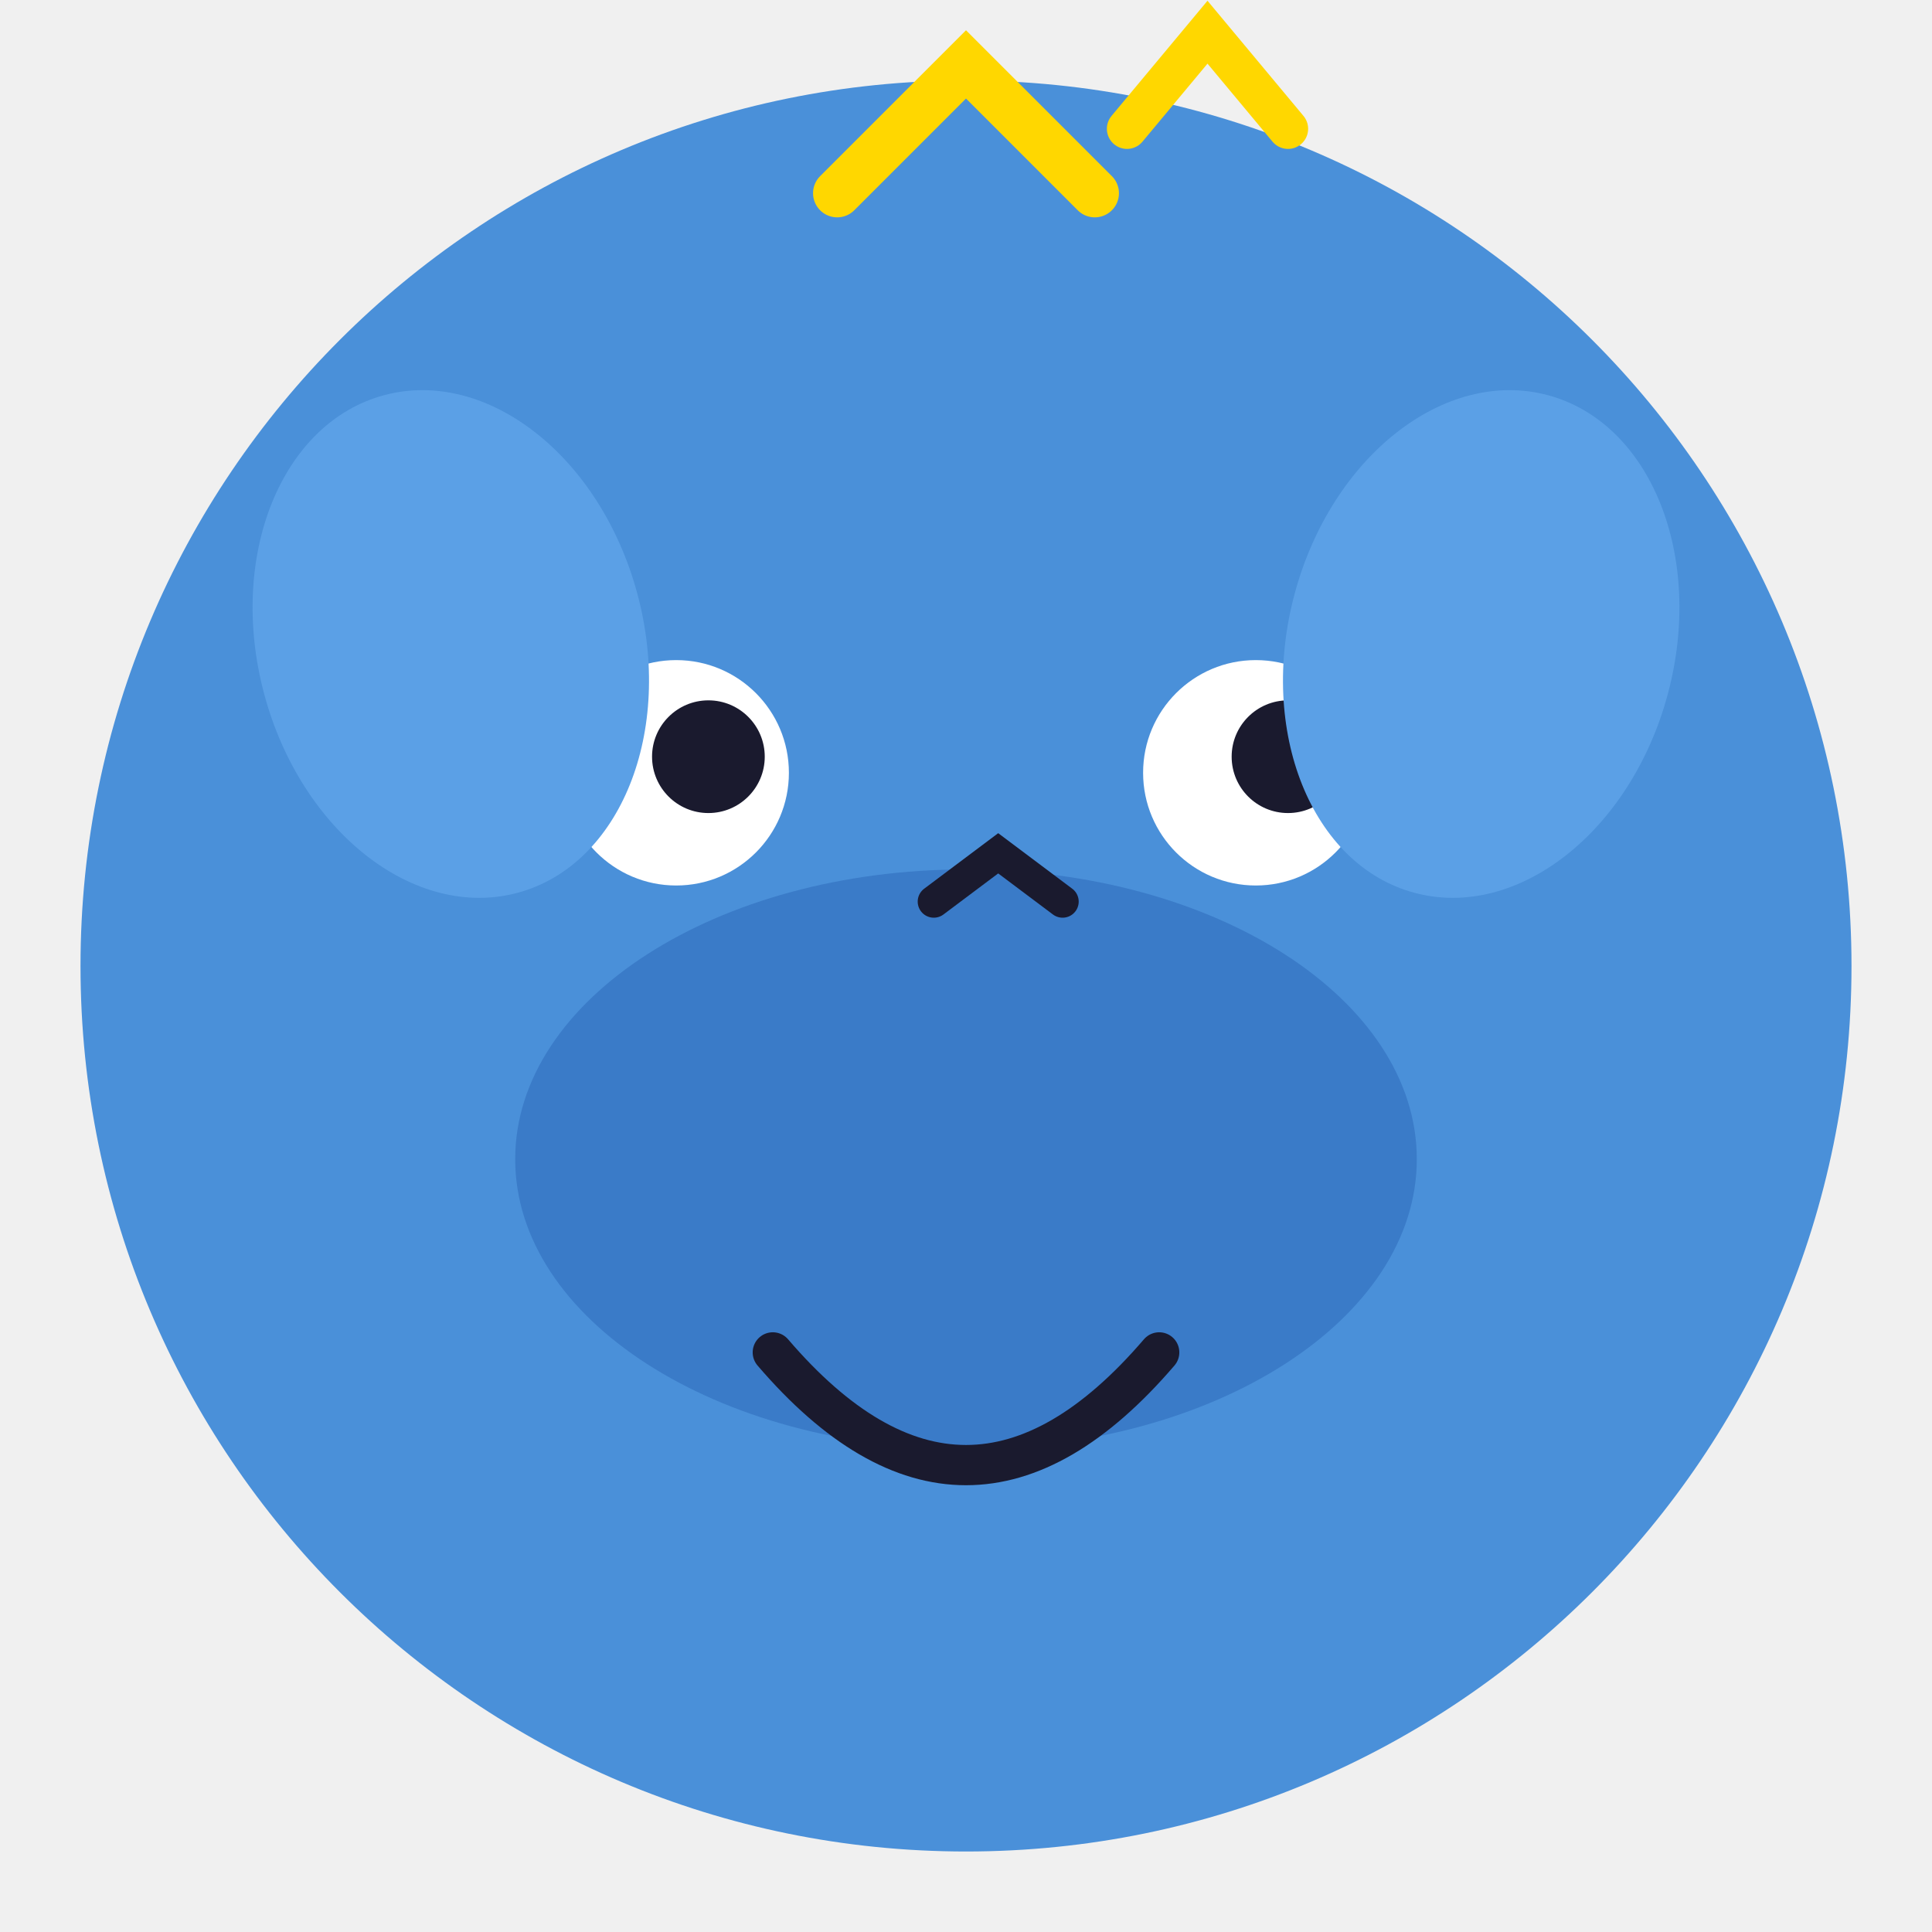
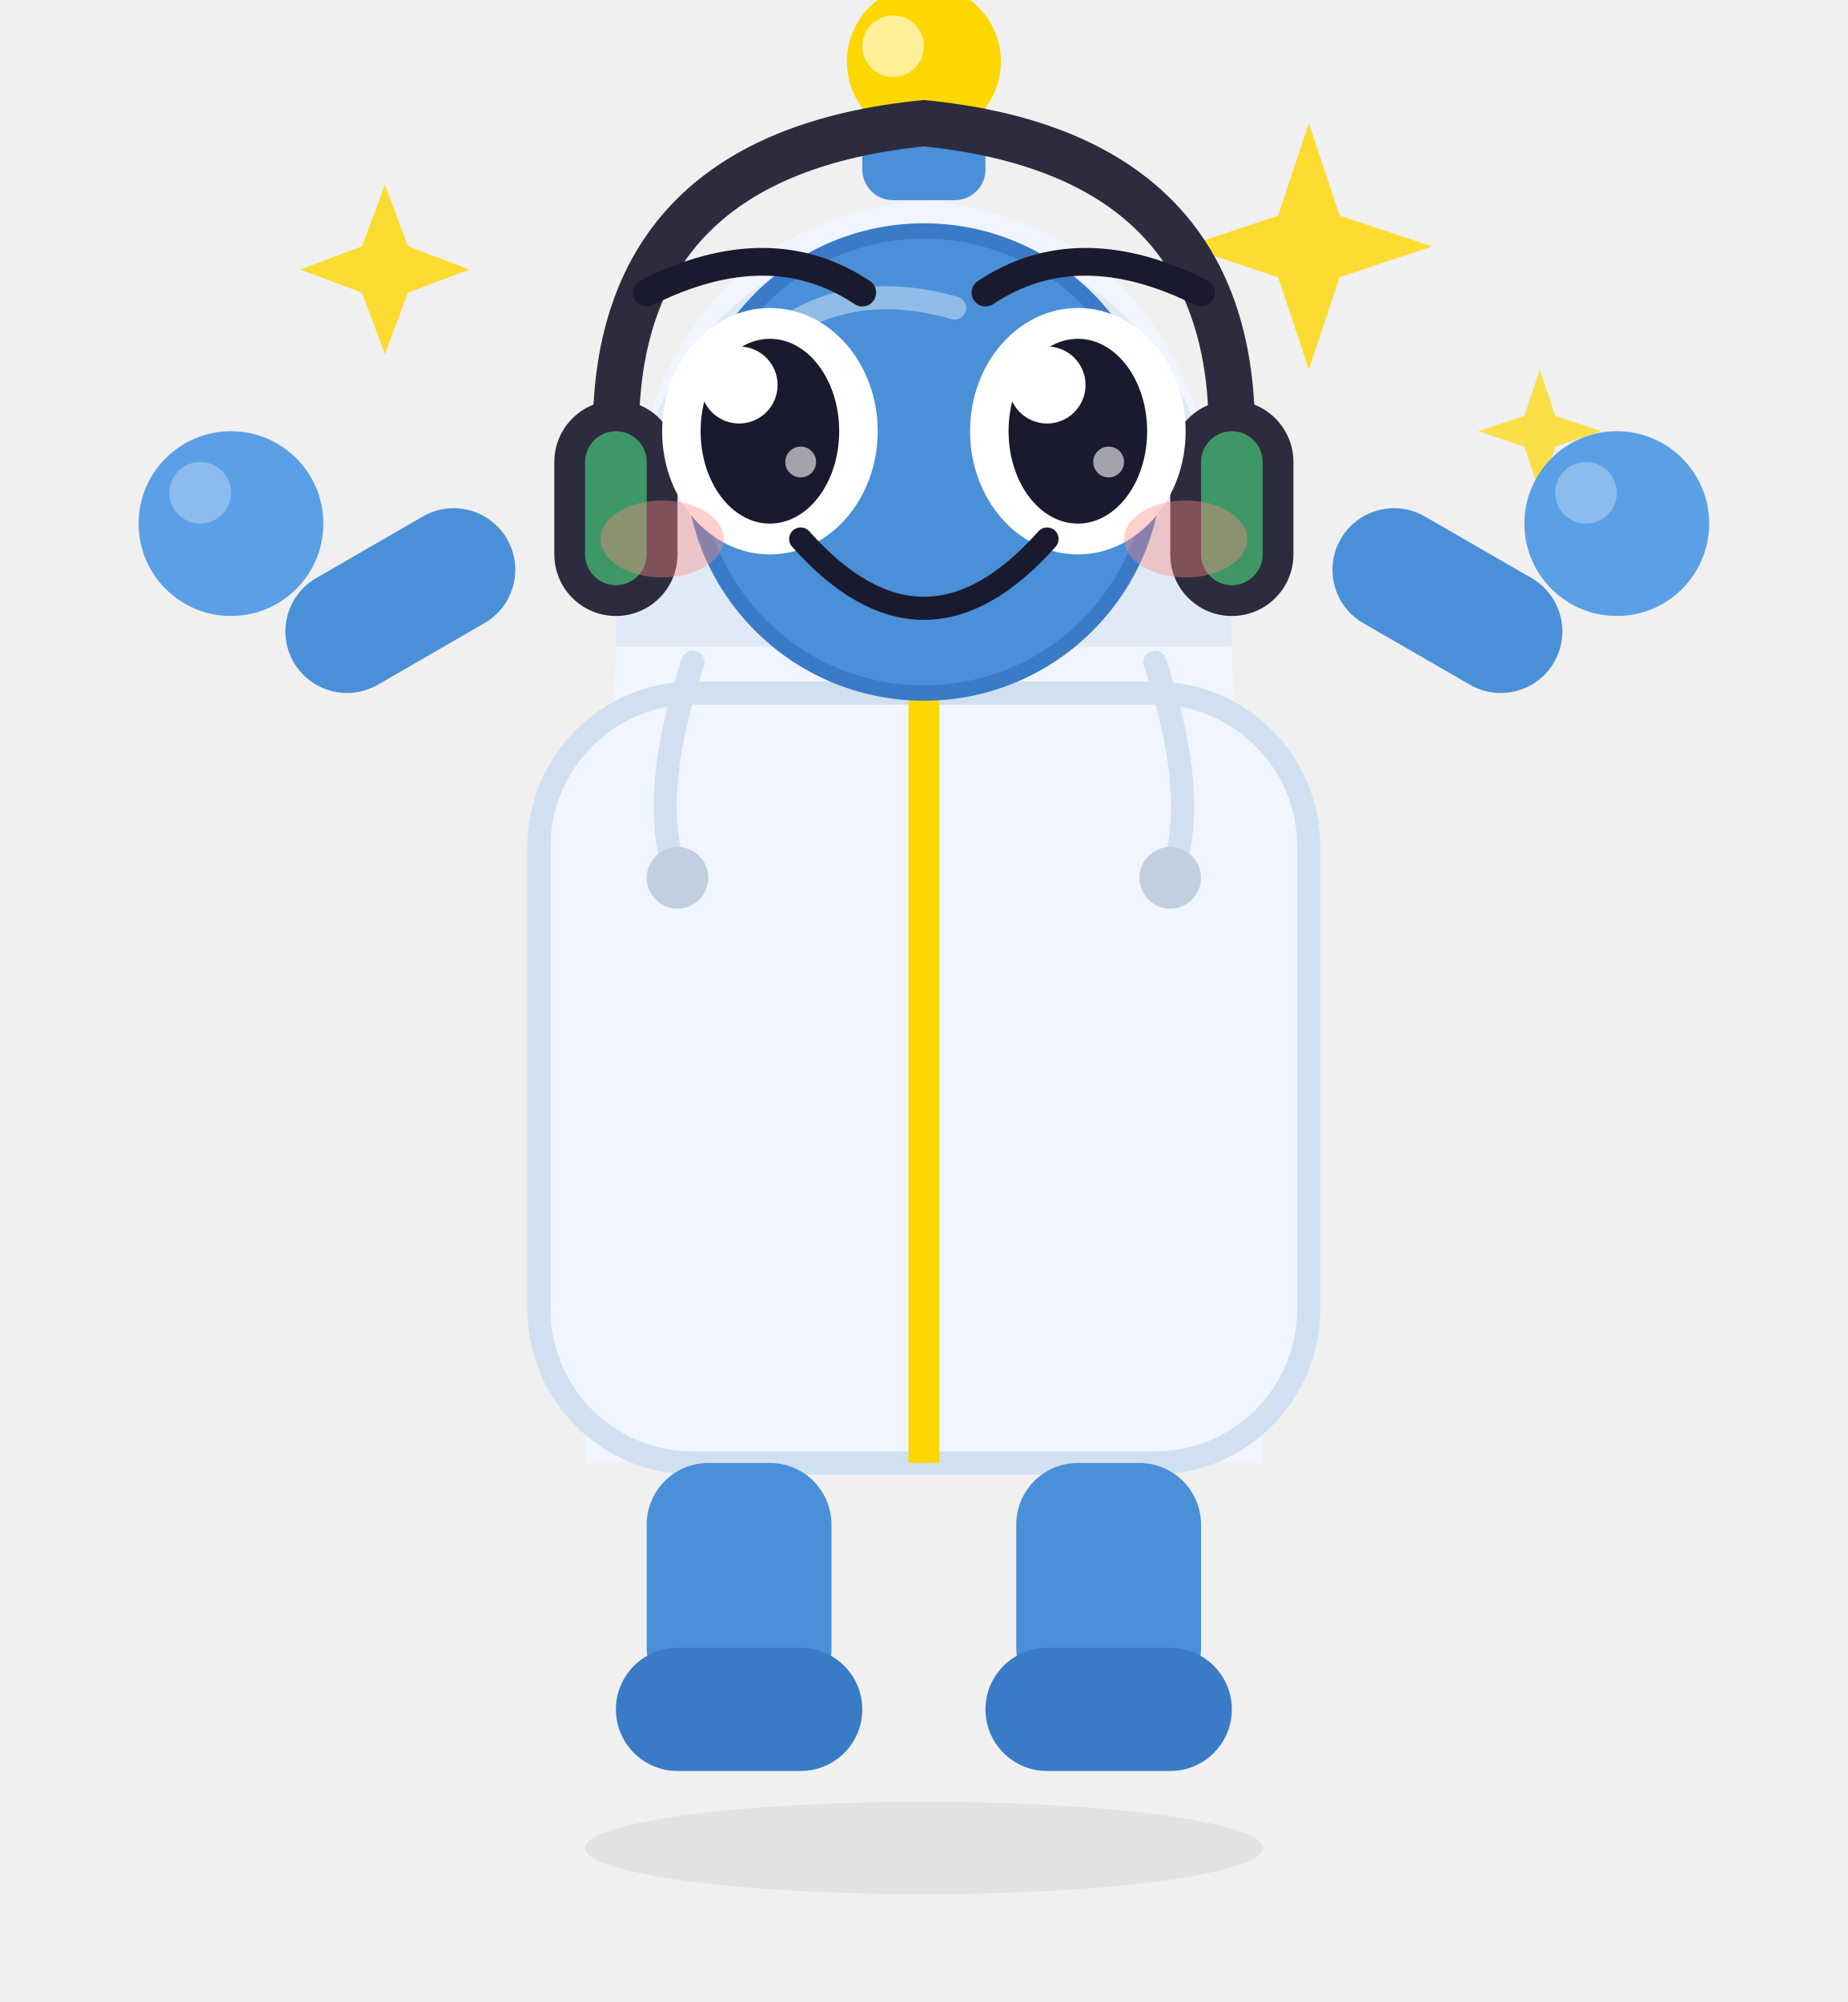
- <svg xmlns="http://www.w3.org/2000/svg" viewBox="0 0 120 120" fill="none">
-   <circle cx="60" cy="60" r="55" fill="#4A90D9" />
-   <ellipse cx="60" cy="72" rx="28" ry="18" fill="#3A7BC8" />
-   <circle cx="42" cy="48" r="7" fill="white" />
-   <circle cx="78" cy="48" r="7" fill="white" />
-   <circle cx="44" cy="47" r="3.5" fill="#1a1a2e" />
-   <circle cx="80" cy="47" r="3.5" fill="#1a1a2e" />
-   <path d="M58 56 L62 53 L66 56" stroke="#1a1a2e" stroke-width="2" fill="none" stroke-linecap="round" />
-   <path d="M48 84 Q60 98 72 84" stroke="#1a1a2e" stroke-width="2.5" fill="none" stroke-linecap="round" />
-   <path d="M52 12 L60 4 L68 12" stroke="#FFD700" stroke-width="3" fill="none" stroke-linecap="round" />
-   <path d="M70 8 L75 2 L80 8" stroke="#FFD700" stroke-width="2.5" fill="none" stroke-linecap="round" />
-   <ellipse cx="28" cy="40" rx="12" ry="16" fill="#5BA0E6" transform="rotate(-15 28 40)" />
-   <ellipse cx="92" cy="40" rx="12" ry="16" fill="#5BA0E6" transform="rotate(15 92 40)" />
+ <svg xmlns="http://www.w3.org/2000/svg" viewBox="0 0 120 130" fill="none">
+   <rect x="56" y="5" width="8" height="8" rx="2" fill="#4A90D9" />
+   <circle cx="60" cy="4" r="5" fill="#FFD700" />
+   <circle cx="58" cy="3" r="2" fill="white" opacity="0.6" />
+   <path d="M85 8 L87 14 L93 16 L87 18 L85 24 L83 18 L77 16 L83 14 Z" fill="#FFD700" opacity="0.8" />
+   <path d="M25 12 L26.5 16 L30.5 17.5 L26.5 19 L25 23 L23.5 19 L19.5 17.5 L23.5 16 Z" fill="#FFD700" opacity="0.8" />
+   <path d="M100 24 L101 27 L104 28 L101 29 L100 32 L99 29 L96 28 L99 27 Z" fill="#FFD700" opacity="0.7" />
+   <path d="M40 42 Q40 15 60 13 Q80 15 80 42 L82 95 L38 95 Z" fill="#F0F5FF" />
+   <path d="M40 42 Q40 17 60 15 Q80 17 80 42" fill="#D0E0F0" opacity="0.5" />
+   <rect x="35" y="45" width="50" height="50" rx="10" fill="#F0F5FF" />
+   <rect x="35" y="45" width="50" height="50" rx="10" fill="none" stroke="#D0E0F0" stroke-width="1.5" />
+   <line x1="60" y1="45" x2="60" y2="95" stroke="#FFD700" stroke-width="2" />
+   <path d="M45 43 Q42 52 44 57" stroke="#D0E0F0" stroke-width="1.5" fill="none" stroke-linecap="round" />
+   <circle cx="44" cy="57" r="2" fill="#C0D0E0" />
+   <path d="M75 43 Q78 52 76 57" stroke="#D0E0F0" stroke-width="1.5" fill="none" stroke-linecap="round" />
+   <circle cx="76" cy="57" r="2" fill="#C0D0E0" />
+   <circle cx="60" cy="30" r="15" fill="#4A90D9" />
+   <circle cx="60" cy="30" r="15" fill="none" stroke="#3A7BC8" stroke-width="1" />
+   <path d="M50 22 Q55 18 62 20" stroke="white" stroke-width="1.5" stroke-linecap="round" fill="none" opacity="0.4" />
+   <path d="M40 28 Q40 10 60 8 Q80 10 80 28" stroke="#2C2C3E" stroke-width="3" fill="none" />
+   <rect x="36" y="26" width="8" height="14" rx="4" fill="#2C2C3E" />
+   <rect x="76" y="26" width="8" height="14" rx="4" fill="#2C2C3E" />
+   <rect x="38" y="28" width="4" height="10" rx="2" fill="#4ADE80" opacity="0.6" />
+   <rect x="78" y="28" width="4" height="10" rx="2" fill="#4ADE80" opacity="0.6" />
+   <ellipse cx="50" cy="28" rx="7" ry="8" fill="white" />
+   <ellipse cx="50" cy="28" rx="4.5" ry="6" fill="#1a1a2e" />
+   <circle cx="48" cy="25" r="2.5" fill="white" />
+   <circle cx="52" cy="30" r="1" fill="white" opacity="0.6" />
+   <ellipse cx="70" cy="28" rx="7" ry="8" fill="white" />
+   <ellipse cx="70" cy="28" rx="4.5" ry="6" fill="#1a1a2e" />
+   <circle cx="68" cy="25" r="2.5" fill="white" />
+   <circle cx="72" cy="30" r="1" fill="white" opacity="0.6" />
+   <path d="M42 19 Q50 15 56 19" stroke="#1a1a2e" stroke-width="1.8" fill="none" stroke-linecap="round" />
+   <path d="M64 19 Q70 15 78 19" stroke="#1a1a2e" stroke-width="1.8" fill="none" stroke-linecap="round" />
+   <path d="M52 35 Q60 44 68 35" stroke="#1a1a2e" stroke-width="1.5" fill="none" stroke-linecap="round" />
+   <ellipse cx="43" cy="35" rx="4" ry="2.5" fill="#FF8A80" opacity="0.4" />
+   <ellipse cx="77" cy="35" rx="4" ry="2.5" fill="#FF8A80" opacity="0.4" />
+   <rect x="18" y="35" width="16" height="8" rx="4" fill="#4A90D9" transform="rotate(-30 26 39)" />
+   <circle cx="15" cy="34" r="6" fill="#5BA0E6" />
+   <circle cx="13" cy="32" r="2" fill="white" opacity="0.3" />
+   <rect x="86" y="35" width="16" height="8" rx="4" fill="#4A90D9" transform="rotate(30 94 39)" />
+   <circle cx="105" cy="34" r="6" fill="#5BA0E6" />
+   <circle cx="103" cy="32" r="2" fill="white" opacity="0.3" />
+   <rect x="42" y="95" width="12" height="16" rx="4" fill="#4A90D9" />
+   <rect x="40" y="107" width="16" height="8" rx="4" fill="#3A7BC8" />
+   <rect x="66" y="95" width="12" height="16" rx="4" fill="#4A90D9" />
+   <rect x="64" y="107" width="16" height="8" rx="4" fill="#3A7BC8" />
+   <ellipse cx="60" cy="120" rx="22" ry="3" fill="rgba(0,0,0,0.06)" />
</svg>
